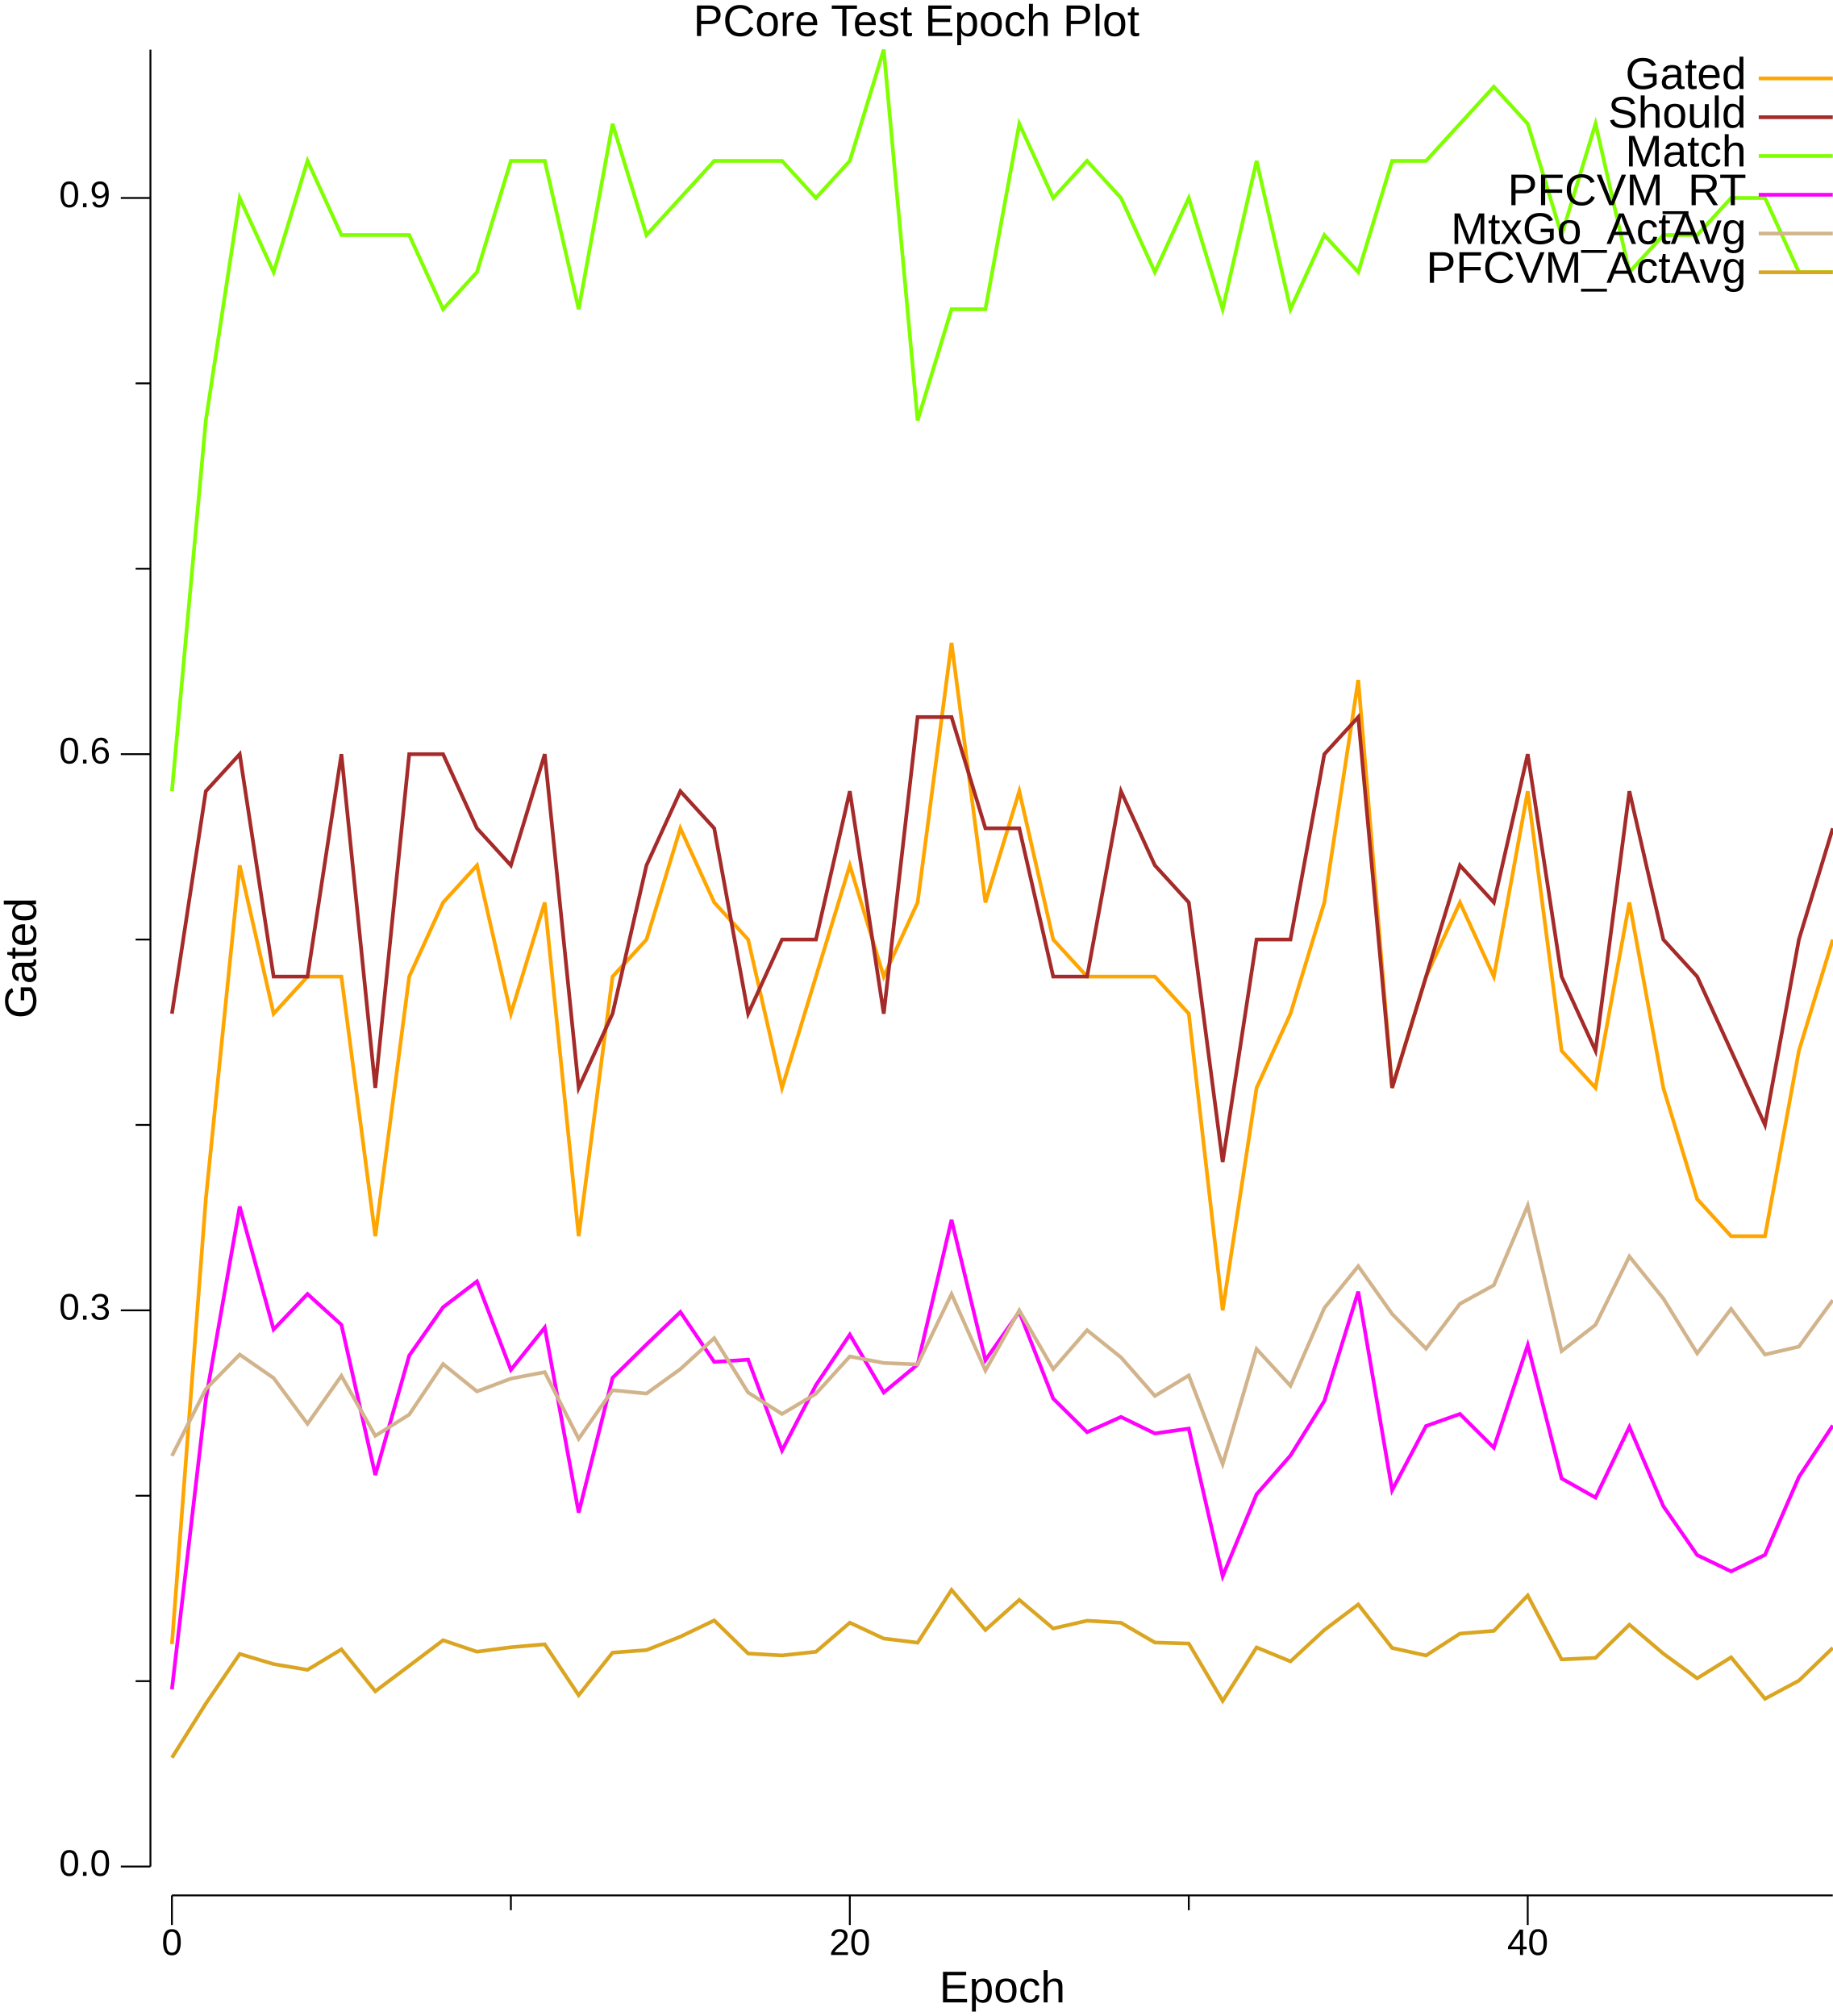
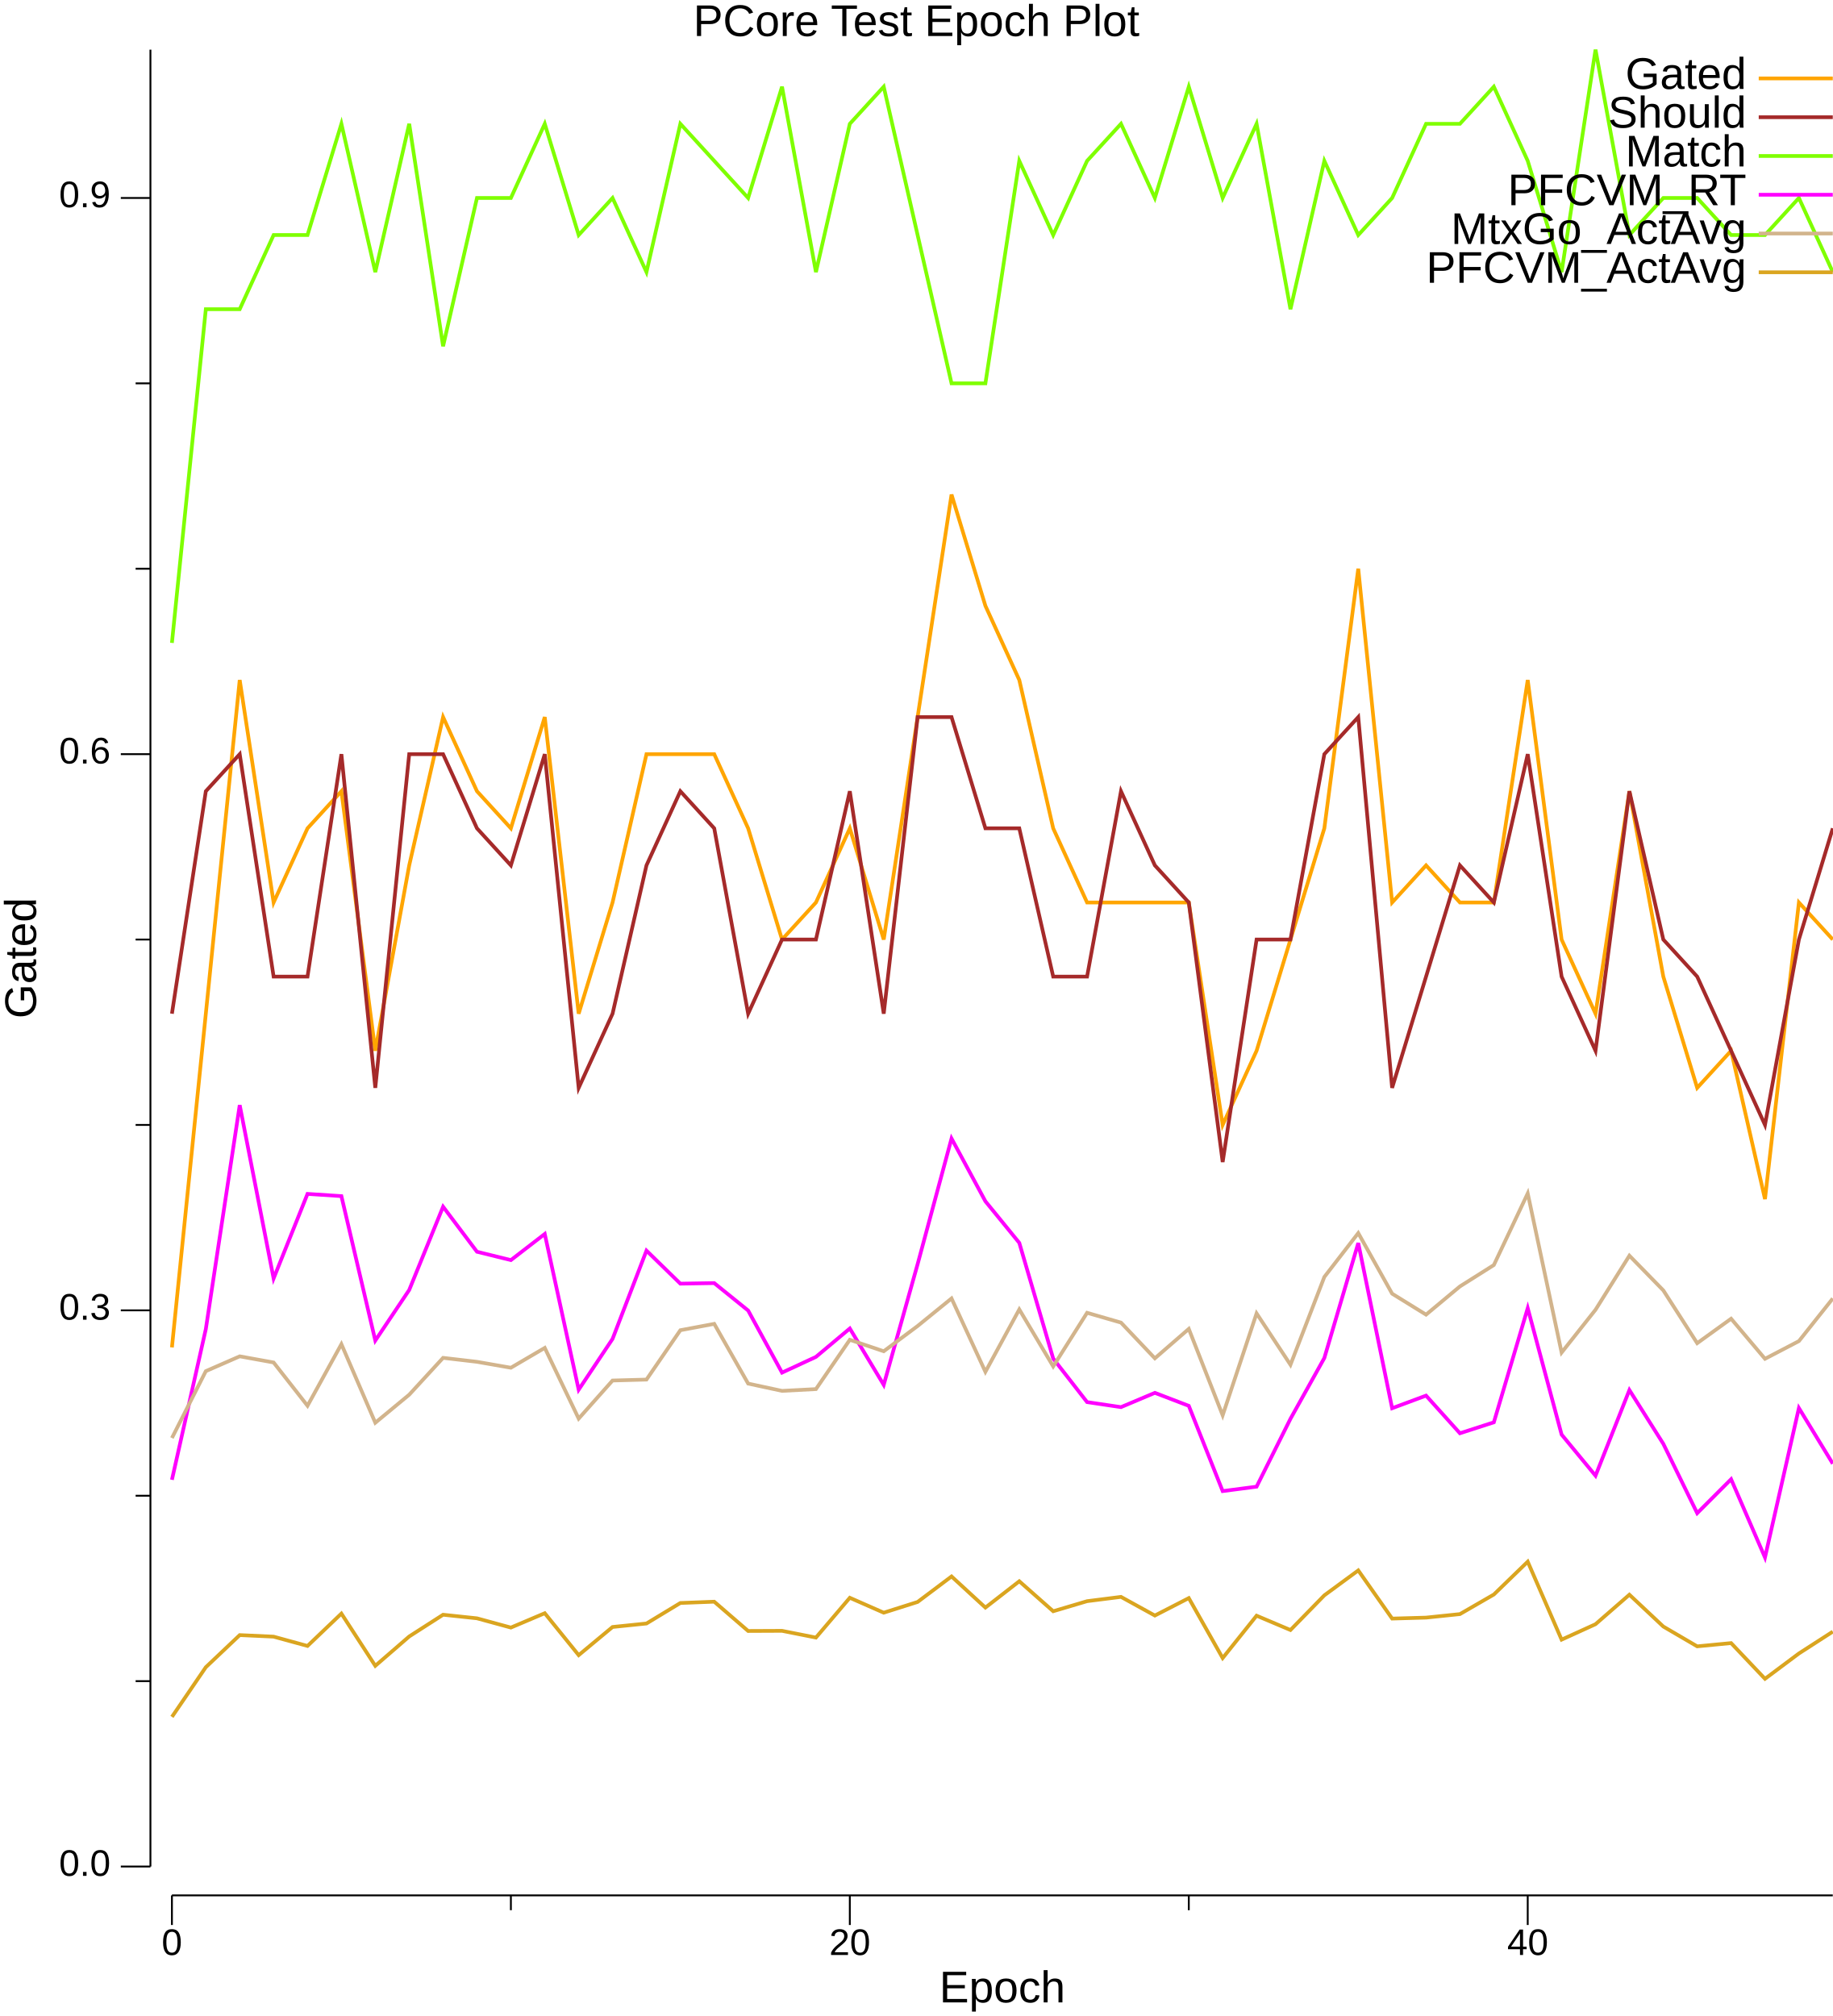
<svg xmlns="http://www.w3.org/2000/svg" width="495pt" height="544.5pt" viewBox="0 0 495 544.5">
  <g transform="scale(1, -1) translate(0, -544.5)">
    <text x="187.25" y="-534.77" transform="scale(1, -1)" style="font-family:Liberation Sans;font-variant:normal;font-weight:normal;font-style:normal;font-size:12px">PCore Test Epoch Plot</text>
    <text x="253.7" y="-3.68" transform="scale(1, -1)" style="font-family:Liberation Sans;font-variant:normal;font-weight:normal;font-style:normal;font-size:12px">Epoch</text>
    <text x="43.654" y="-16.473" transform="scale(1, -1)" style="font-family:Liberation Sans;font-variant:normal;font-weight:normal;font-style:normal;font-size:10px">0</text>
    <text x="223.96" y="-16.473" transform="scale(1, -1)" style="font-family:Liberation Sans;font-variant:normal;font-weight:normal;font-style:normal;font-size:10px">20</text>
    <text x="407.05" y="-16.473" transform="scale(1, -1)" style="font-family:Liberation Sans;font-variant:normal;font-weight:normal;font-style:normal;font-size:10px">40</text>
    <path d="M46.435,24.578L46.435,32.578" style="fill:none;stroke:#000000;stroke-width:0.5" />
    <path d="M229.52,24.578L229.52,32.578" style="fill:none;stroke:#000000;stroke-width:0.5" />
    <path d="M412.61,24.578L412.61,32.578" style="fill:none;stroke:#000000;stroke-width:0.5" />
    <path d="M137.98,28.578L137.98,32.578" style="fill:none;stroke:#000000;stroke-width:0.5" />
    <path d="M321.07,28.578L321.07,32.578" style="fill:none;stroke:#000000;stroke-width:0.5" />
    <path d="M46.435,32.578L495,32.578" style="fill:none;stroke:#000000;stroke-width:0.5" />
    <g transform="rotate(90)">
      <text x="269.39" y="9.727" transform="scale(1, -1)" style="font-family:Liberation Sans;font-variant:normal;font-weight:normal;font-style:normal;font-size:12px">Gated</text>
    </g>
    <text x="15.949" y="-37.852" transform="scale(1, -1)" style="font-family:Liberation Sans;font-variant:normal;font-weight:normal;font-style:normal;font-size:10px">0.0</text>
    <text x="15.949" y="-188.07" transform="scale(1, -1)" style="font-family:Liberation Sans;font-variant:normal;font-weight:normal;font-style:normal;font-size:10px">0.3</text>
    <text x="15.949" y="-338.29" transform="scale(1, -1)" style="font-family:Liberation Sans;font-variant:normal;font-weight:normal;font-style:normal;font-size:10px">0.6</text>
    <text x="15.949" y="-488.52" transform="scale(1, -1)" style="font-family:Liberation Sans;font-variant:normal;font-weight:normal;font-style:normal;font-size:10px">0.9</text>
    <path d="M32.629,40.371L40.629,40.371" style="fill:none;stroke:#000000;stroke-width:0.5" />
    <path d="M32.629,190.59L40.629,190.59" style="fill:none;stroke:#000000;stroke-width:0.5" />
    <path d="M32.629,340.81L40.629,340.81" style="fill:none;stroke:#000000;stroke-width:0.5" />
    <path d="M32.629,491.03L40.629,491.03" style="fill:none;stroke:#000000;stroke-width:0.5" />
    <path d="M36.629,90.445L40.629,90.445" style="fill:none;stroke:#000000;stroke-width:0.5" />
    <path d="M36.629,140.52L40.629,140.52" style="fill:none;stroke:#000000;stroke-width:0.5" />
    <path d="M36.629,240.67L40.629,240.67" style="fill:none;stroke:#000000;stroke-width:0.5" />
    <path d="M36.629,290.74L40.629,290.74" style="fill:none;stroke:#000000;stroke-width:0.5" />
    <path d="M36.629,390.89L40.629,390.89" style="fill:none;stroke:#000000;stroke-width:0.5" />
    <path d="M36.629,440.96L40.629,440.96" style="fill:none;stroke:#000000;stroke-width:0.5" />
    <path d="M40.629,40.371L40.629,531.09" style="fill:none;stroke:#000000;stroke-width:0.5" />
-     <path d="M46.435,100.46L55.589,220.64L64.743,310.77L73.898,270.71L83.052,280.73L92.207,280.73L101.36,210.62L110.52,280.73L119.67,300.75L128.82,310.77L137.98,270.71L147.13,300.75L156.29,210.62L165.44,280.73L174.6,290.74L183.75,320.78L192.9,300.75L202.06,290.74L211.21,250.68L220.37,280.73L229.52,310.77L238.68,280.73L247.83,300.75L256.99,370.86L266.14,300.75L275.29,330.8L284.45,290.74L293.6,280.73L302.76,280.73L311.91,280.73L321.07,270.71L330.22,190.59L339.38,250.68L348.53,270.71L357.68,300.75L366.84,360.84L375.99,250.68L385.15,280.73L394.3,300.75L403.46,280.73L412.61,330.8L421.76,260.7L430.92,250.68L440.07,300.75L449.23,250.68L458.38,220.64L467.54,210.62L476.69,210.62L485.85,260.7L495,290.74" style="fill:none;stroke:#FFA500" />
+     <path d="M46.435,180.58L55.589,270.71L64.743,360.84L73.898,300.75L83.052,320.78L92.207,330.8L101.36,260.7L110.52,310.77L119.67,350.83L128.82,330.8L137.98,320.78L147.13,350.83L156.29,270.71L165.44,300.75L174.6,340.81L183.75,340.81L192.9,340.81L202.06,320.78L211.21,290.74L220.37,300.75L229.52,320.78L238.68,290.74L247.83,350.83L256.99,410.92L266.14,380.87L275.29,360.84L284.45,320.78L293.6,300.75L302.76,300.75L311.91,300.75L321.07,300.75L330.22,240.67L339.38,260.7L348.53,290.74L357.68,320.78L366.84,390.89L375.99,300.75L385.15,310.77L394.3,300.75L403.46,300.75L412.61,360.84L421.76,290.74L430.92,270.71L440.07,330.8L449.23,280.73L458.38,250.68L467.54,260.7L476.69,220.64L485.85,300.75L495,290.74" style="fill:none;stroke:#FFA500" />
    <path d="M46.435,270.71L55.589,330.8L64.743,340.81L73.898,280.73L83.052,280.73L92.207,340.81L101.36,250.68L110.52,340.81L119.67,340.81L128.82,320.78L137.98,310.77L147.13,340.81L156.29,250.68L165.44,270.71L174.6,310.77L183.75,330.8L192.9,320.78L202.06,270.71L211.21,290.74L220.37,290.74L229.52,330.8L238.68,270.71L247.83,350.83L256.99,350.83L266.14,320.78L275.29,320.78L284.45,280.73L293.6,280.73L302.76,330.8L311.91,310.77L321.07,300.75L330.22,230.65L339.38,290.74L348.53,290.74L357.68,340.81L366.84,350.83L375.99,250.68L385.15,280.73L394.3,310.77L403.46,300.75L412.61,340.81L421.76,280.73L430.92,260.7L440.07,330.8L449.23,290.74L458.38,280.73L467.54,260.7L476.69,240.67L485.85,290.74L495,320.78" style="fill:none;stroke:#A52A2A" />
-     <path d="M46.435,330.8L55.589,430.95L64.743,491.03L73.898,471.01L83.052,501.05L92.207,481.02L101.36,481.02L110.52,481.02L119.67,460.99L128.82,471.01L137.98,501.05L147.13,501.05L156.29,460.99L165.44,511.06L174.6,481.02L183.75,491.03L192.9,501.05L202.06,501.05L211.21,501.05L220.37,491.03L229.52,501.05L238.68,531.09L247.83,430.95L256.99,460.99L266.14,460.99L275.29,511.06L284.45,491.03L293.6,501.05L302.76,491.03L311.91,471.01L321.07,491.03L330.22,460.99L339.38,501.05L348.53,460.99L357.68,481.02L366.84,471.01L375.99,501.05L385.15,501.05L394.3,511.06L403.46,521.08L412.61,511.06L421.76,481.02L430.92,511.06L440.07,471.01L449.23,481.02L458.38,481.02L467.54,491.03L476.69,491.03L485.85,471.01L495,471.01" style="fill:none;stroke:#7FFF00" />
-     <path d="M46.435,88.242L55.589,166.56L64.743,218.63L73.898,185.43L83.052,195L92.207,186.69L101.36,146.13L110.52,178.37L119.67,191.44L128.82,198.4L137.98,174.52L147.13,185.94L156.29,135.96L165.44,172.37L174.6,181.38L183.75,190.14L192.9,176.67L202.06,177.27L211.21,152.74L220.37,170.41L229.52,184.03L238.68,168.41L247.83,175.97L256.99,215.03L266.14,177.12L275.29,190.19L284.45,166.76L293.6,157.69L302.76,161.8L311.91,157.34L321.07,158.65L330.22,118.79L339.38,140.92L348.53,151.38L357.68,166.11L366.84,195.65L375.99,142.02L385.15,159.35L394.3,162.6L403.46,153.49L412.61,181.18L421.76,145.18L430.92,140.02L440.07,159.1L449.23,137.71L458.38,124.49L467.54,120.09L476.69,124.55L485.85,145.58L495,159.5" style="fill:none;stroke:#FF00FF" />
-     <path d="M46.435,151.28L55.589,169.32L64.743,178.65L73.898,172.31L83.052,159.94L92.207,172.9L101.36,156.7L110.52,162.44L119.67,176.08L128.82,168.7L137.98,172.15L147.13,173.9L156.29,155.9L165.44,169.02L174.6,168.12L183.75,174.72L192.9,183.09L202.06,168.39L211.21,162.6L220.37,168.07L229.52,178.14L238.68,176.38L247.83,175.98L256.99,194.99L266.14,174.34L275.29,190.57L284.45,174.73L293.6,185.23L302.76,177.89L311.91,167.47L321.07,173.01L330.22,149.07L339.38,180.14L348.53,170.21L357.68,191.22L366.84,202.52L375.99,189.61L385.15,180.25L394.3,192.35L403.46,197.38L412.61,218.87L421.76,179.58L430.92,186.68L440.07,205.14L449.23,193.79L458.38,178.98L467.54,190.97L476.69,178.65L485.85,180.79L495,193.35" style="fill:none;stroke:#D2B48C" />
-     <path d="M46.435,69.758L55.589,84.387L64.743,97.795L73.898,95.047L83.052,93.499L92.207,99.024L101.36,87.713L110.52,94.591L119.67,101.49L128.82,98.392L137.98,99.602L147.13,100.38L156.29,86.645L165.44,98.146L174.6,98.828L183.75,102.45L192.9,106.84L202.06,97.902L211.21,97.384L220.37,98.376L229.52,106.23L238.68,101.95L247.83,100.83L256.99,115.09L266.14,104.26L275.29,112.39L284.45,104.67L293.6,106.76L302.76,106.2L311.91,100.88L321.07,100.6L330.22,85.103L339.38,99.547L348.53,95.783L357.68,104.26L366.84,111.15L375.99,99.405L385.15,97.374L394.3,103.28L403.46,104.02L412.61,113.58L421.76,96.32L430.92,96.728L440.07,105.69L449.23,97.877L458.38,91.205L467.54,96.875L476.69,85.683L485.85,90.576L495,99.433" style="fill:none;stroke:#DAA520" />
+     <path d="M46.435,370.86L55.589,460.99L64.743,460.99L73.898,481.02L83.052,481.02L92.207,511.06L101.36,471.01L110.52,511.06L119.67,450.98L128.82,491.03L137.98,491.03L147.13,511.06L156.29,481.02L165.44,491.03L174.6,471.01L183.75,511.06L192.9,501.05L202.06,491.03L211.21,521.08L220.37,471.01L229.52,511.06L238.68,521.08L247.83,481.02L256.99,440.96L266.14,440.96L275.29,501.05L284.45,481.02L293.6,501.05L302.76,511.06L311.91,491.03L321.07,521.08L330.22,491.03L339.38,511.06L348.53,460.99L357.68,501.05L366.84,481.02L375.99,491.03L385.15,511.06L394.3,511.06L403.46,521.08L412.61,501.05L421.76,471.01L430.92,531.09L440.07,481.02L449.23,491.03L458.38,491.03L467.54,481.02L476.69,481.02L485.85,491.03L495,471.01" style="fill:none;stroke:#7FFF00" />
+     <path d="M46.435,144.82L55.589,185.53L64.743,246.02L73.898,199.2L83.052,222.04L92.207,221.44L101.36,182.43L110.52,196.1L119.67,218.58L128.82,206.42L137.98,204.16L147.13,211.22L156.29,169.16L165.44,182.88L174.6,206.72L183.75,197.8L192.9,197.95L202.06,190.54L211.21,173.77L220.37,178.02L229.52,185.69L238.68,170.46L247.83,203.06L256.99,237.01L266.14,220.04L275.29,208.82L284.45,177.57L293.6,165.81L302.76,164.45L311.91,168.31L321.07,164.8L330.22,141.77L339.38,142.97L348.53,161.3L357.68,177.72L366.84,208.77L375.99,164.15L385.15,167.56L394.3,157.39L403.46,160.35L412.61,191.19L421.76,157.04L430.92,145.93L440.07,169.06L449.23,154.54L458.38,135.81L467.54,144.98L476.69,123.84L485.85,164.2L495,149.18" style="fill:none;stroke:#FF00FF" />
+     <path d="M46.435,156.11L55.589,174.17L64.743,178.17L73.898,176.51L83.052,164.82L92.207,181.46L101.36,160.23L110.52,167.81L119.67,177.76L128.82,176.69L137.98,175.09L147.13,180.45L156.29,161.35L165.44,171.64L174.6,171.89L183.75,185.22L192.9,186.94L202.06,170.81L211.21,168.84L220.37,169.32L229.52,182.64L238.68,179.54L247.83,186.36L256.99,193.81L266.14,173.99L275.29,190.84L284.45,175.45L293.6,189.93L302.76,187.28L311.91,177.63L321.07,185.58L330.22,162.24L339.38,189.77L348.53,175.89L357.68,199.61L366.84,211.46L375.99,195.09L385.15,189.43L394.3,197.05L403.46,202.83L412.61,222.18L421.76,179.19L430.92,190.75L440.07,205.36L449.23,195.98L458.38,181.72L467.54,188.33L476.69,177.5L485.85,182.28L495,193.79" style="fill:none;stroke:#D2B48C" />
+     <path d="M46.435,80.79L55.589,94.21L64.743,102.88L73.898,102.46L83.052,99.946L92.207,108.69L101.36,94.578L110.52,102.51L119.67,108.38L128.82,107.41L137.98,104.91L147.13,108.79L156.29,97.463L165.44,105.07L174.6,106.01L183.75,111.55L192.9,111.9L202.06,103.99L211.21,104.03L220.37,102.21L229.52,112.96L238.68,108.93L247.83,111.83L256.99,118.72L266.14,110.31L275.29,117.42L284.45,109.32L293.6,112.04L302.76,113.2L311.91,108.16L321.07,112.87L330.22,96.676L339.38,108.12L348.53,104.25L357.68,113.62L366.84,120.35L375.99,107.34L385.15,107.6L394.3,108.55L403.46,113.84L412.61,122.71L421.76,101.65L430.92,105.82L440.07,113.79L449.23,105.19L458.38,99.84L467.54,100.72L476.69,91.07L485.85,97.914L495,103.81" style="fill:none;stroke:#DAA520" />
    <path d="M475,523.32L495,523.32" style="fill:none;stroke:#FFA500" />
    <text x="438.98" y="-520.49" transform="scale(1, -1)" style="font-family:Liberation Sans;font-variant:normal;font-weight:normal;font-style:normal;font-size:12px">Gated</text>
    <path d="M475,512.84L495,512.84" style="fill:none;stroke:#A52A2A" />
    <text x="434.3" y="-510.02" transform="scale(1, -1)" style="font-family:Liberation Sans;font-variant:normal;font-weight:normal;font-style:normal;font-size:12px">Should</text>
    <path d="M475,502.37L495,502.37" style="fill:none;stroke:#7FFF00" />
    <text x="438.99" y="-499.55" transform="scale(1, -1)" style="font-family:Liberation Sans;font-variant:normal;font-weight:normal;font-style:normal;font-size:12px">Match</text>
    <path d="M475,491.9L495,491.9" style="fill:none;stroke:#FF00FF" />
    <text x="407.21" y="-489.08" transform="scale(1, -1)" style="font-family:Liberation Sans;font-variant:normal;font-weight:normal;font-style:normal;font-size:12px">PFCVM_RT</text>
    <path d="M475,481.43L495,481.43" style="fill:none;stroke:#D2B48C" />
    <text x="391.86" y="-478.61" transform="scale(1, -1)" style="font-family:Liberation Sans;font-variant:normal;font-weight:normal;font-style:normal;font-size:12px">MtxGo_ActAvg</text>
    <path d="M475,470.96L495,470.96" style="fill:none;stroke:#DAA520" />
    <text x="385.19" y="-468.13" transform="scale(1, -1)" style="font-family:Liberation Sans;font-variant:normal;font-weight:normal;font-style:normal;font-size:12px">PFCVM_ActAvg</text>
  </g>
</svg>
